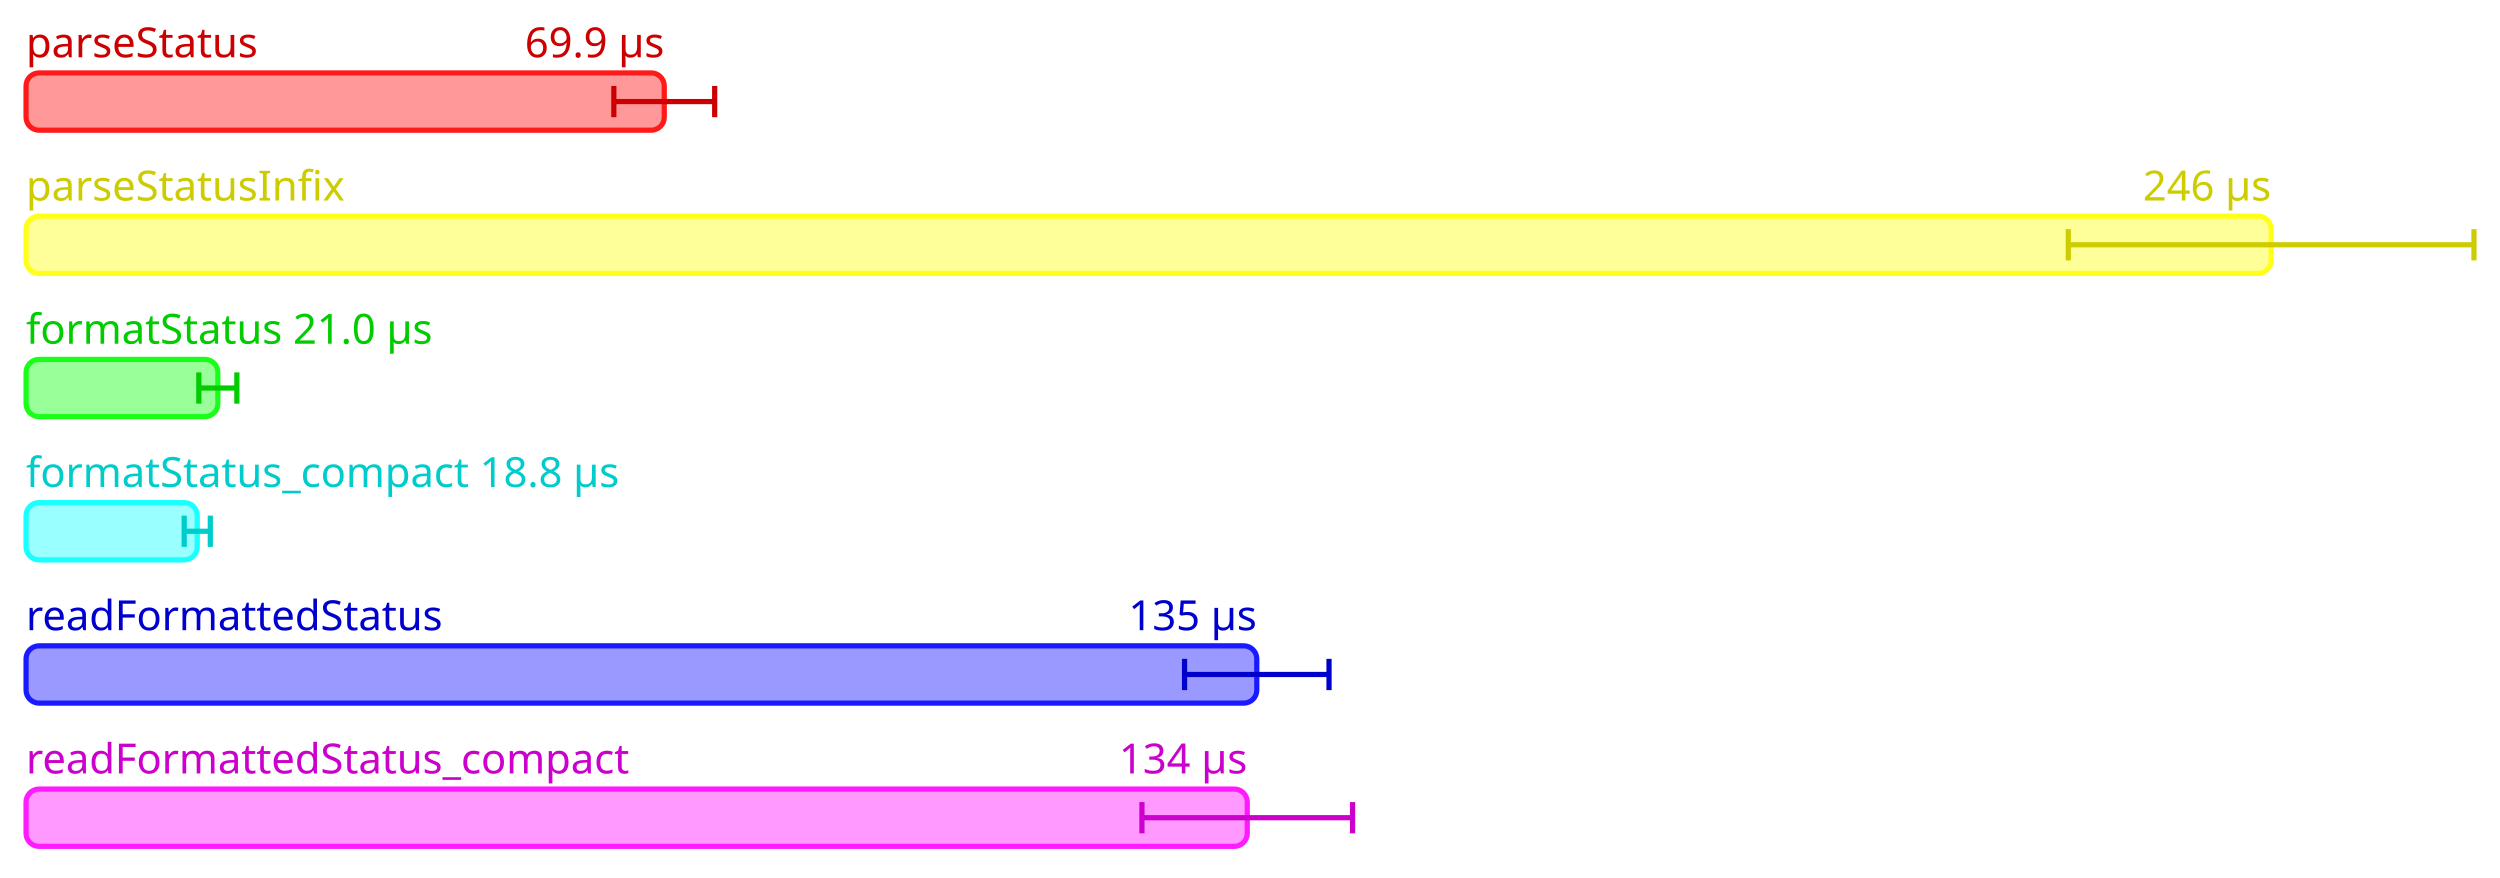
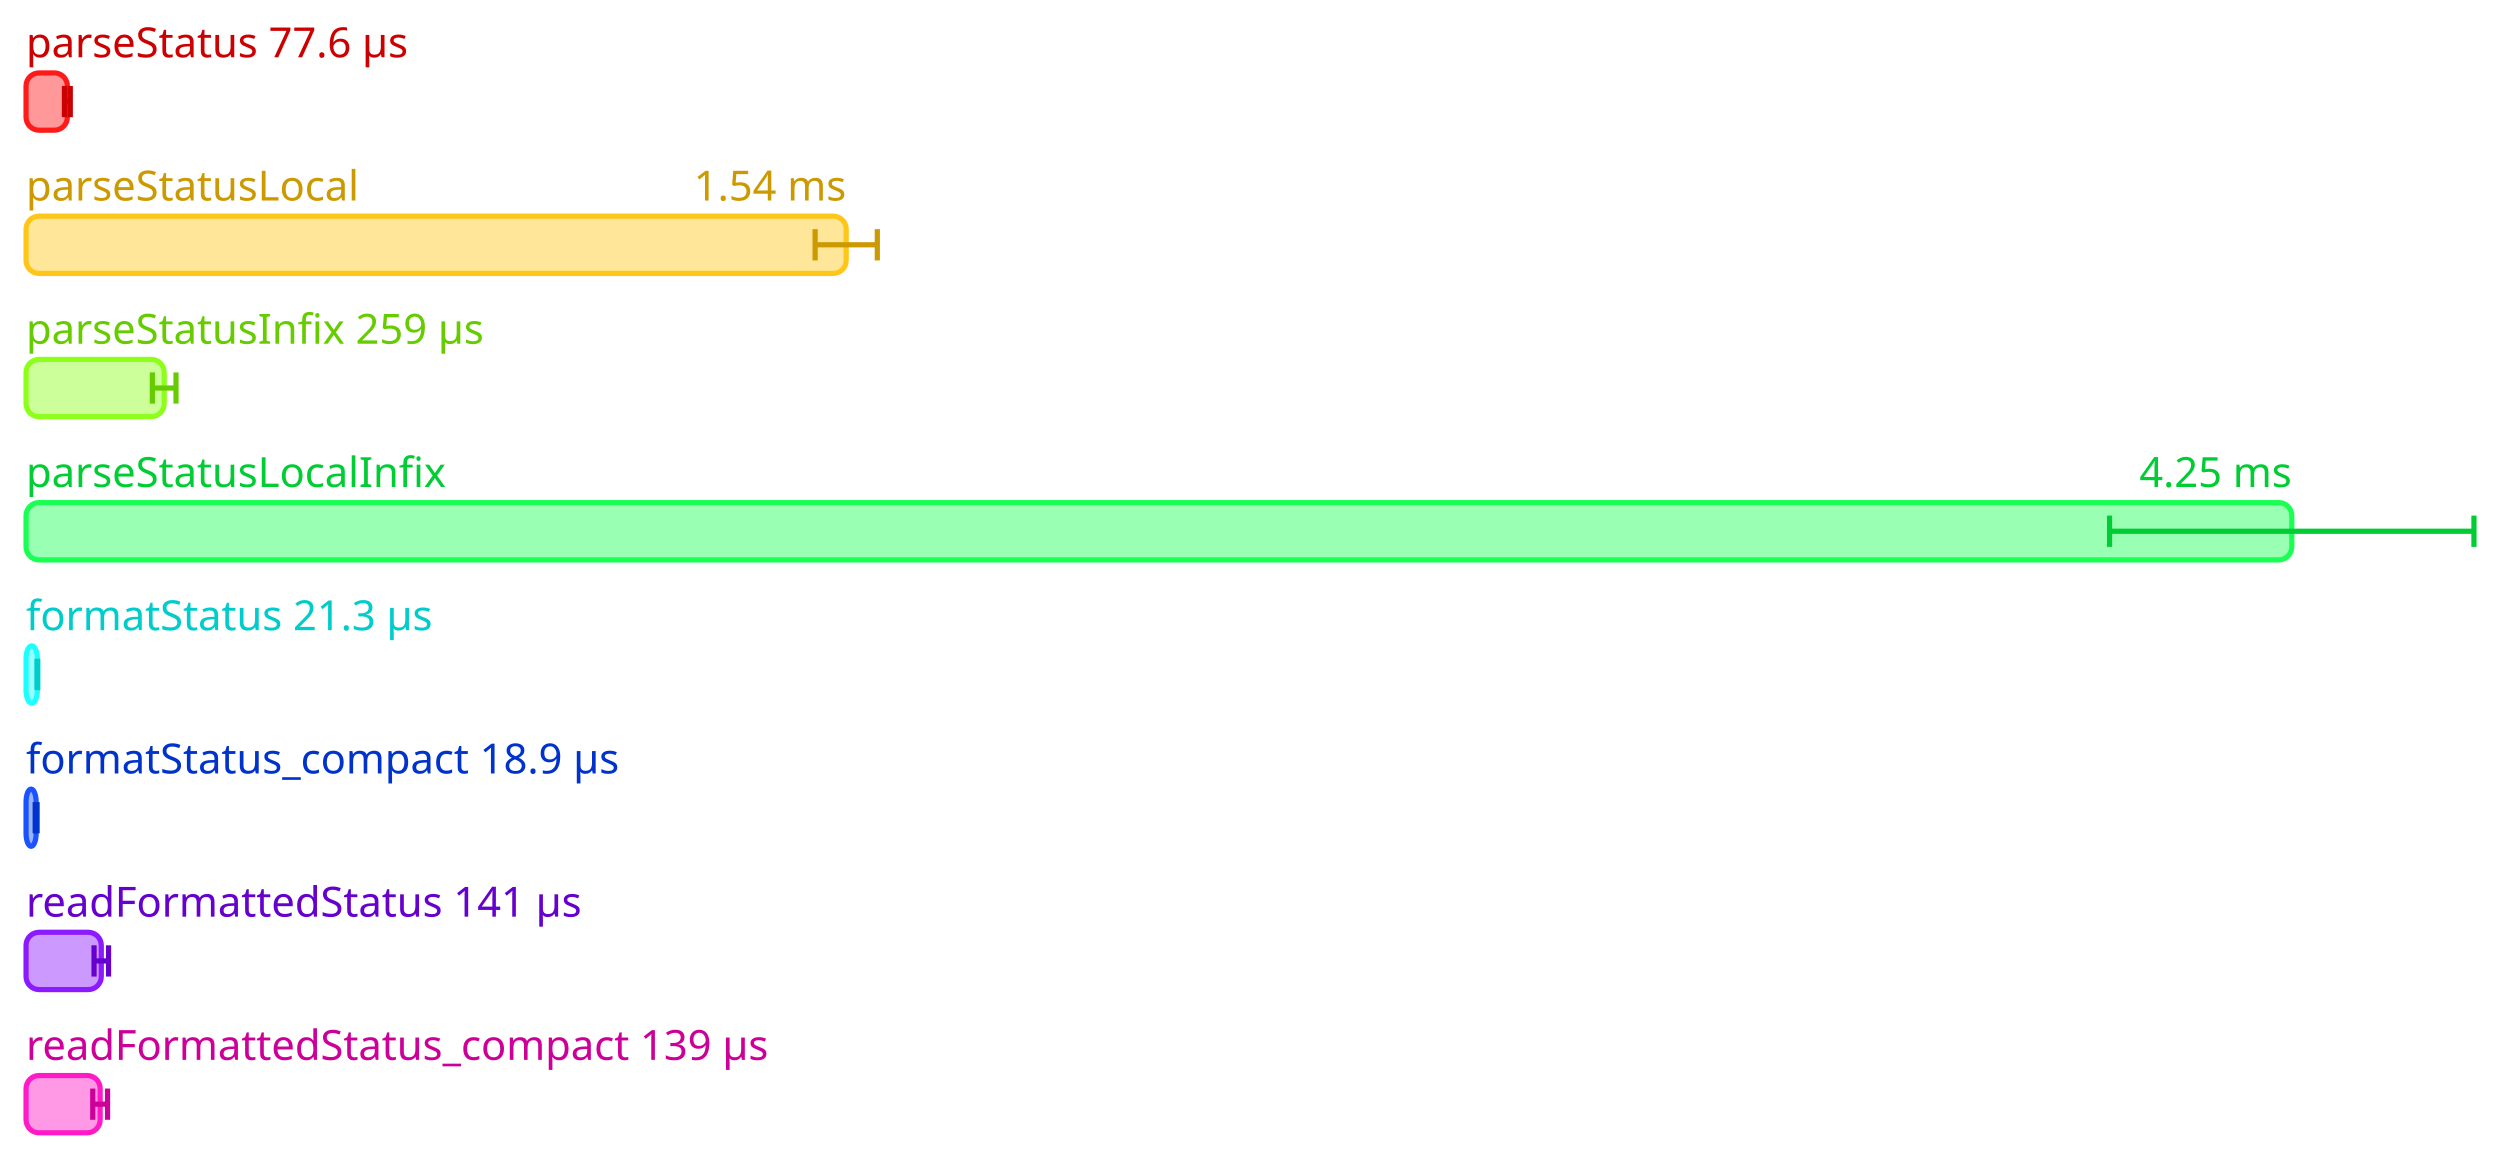
- <svg xmlns="http://www.w3.org/2000/svg" height="337" width="960.0" font-size="16" font-family="sans-serif" stroke-width="2">
+ <svg xmlns="http://www.w3.org/2000/svg" height="447" width="960.0" font-size="16" font-family="sans-serif" stroke-width="2">
  <g transform="translate(10.0 0)">
-     <g fill="hsl(0, 100%, 40%)">
-       <text y="22">parseStatus</text>
-       <text y="22" x="245.079" text-anchor="end">69.9 μs</text>
+     <text fill="hsl(0, 100%, 40%)" y="22">parseStatus 77.6 μs</text>
+     <g>
+       <rect y="28" rx="5" height="22" width="15.866" fill="hsl(0, 100%, 80%)" stroke="hsl(0, 100%, 55%)" />
+       <g stroke="hsl(0, 100%, 40%)">
+         <line x1="14.751" x2="16.982" y1="39" y2="39" />
+         <line x1="14.751" x2="14.751" y1="33" y2="45" />
+         <line x1="16.982" x2="16.982" y1="33" y2="45" />
+       </g>
+     </g>
+     <g fill="hsl(45, 100%, 40%)">
+       <text y="77">parseStatusLocal</text>
+       <text y="77" x="314.945" text-anchor="end">1.54 ms</text>
    </g>
    <g>
-       <rect y="28" rx="5" height="22" width="245.079" fill="hsl(0, 100%, 80%)" stroke="hsl(0, 100%, 55%)" />
-       <g stroke="hsl(0, 100%, 40%)">
-         <line x1="225.719" x2="264.439" y1="39" y2="39" />
-         <line x1="225.719" x2="225.719" y1="33" y2="45" />
-         <line x1="264.439" x2="264.439" y1="33" y2="45" />
+       <rect y="83" rx="5" height="22" width="314.945" fill="hsl(45, 100%, 80%)" stroke="hsl(45, 100%, 55%)" />
+       <g stroke="hsl(45, 100%, 40%)">
+         <line x1="303.003" x2="326.888" y1="94" y2="94" />
+         <line x1="303.003" x2="303.003" y1="88" y2="100" />
+         <line x1="326.888" x2="326.888" y1="88" y2="100" />
      </g>
    </g>
-     <g fill="hsl(60, 100%, 40%)">
-       <text y="77">parseStatusInfix</text>
-       <text y="77" x="862.112" text-anchor="end">246  μs</text>
+     <text fill="hsl(90, 100%, 40%)" y="132">parseStatusInfix 259  μs</text>
+     <g>
+       <rect y="138" rx="5" height="22" width="53.048" fill="hsl(90, 100%, 80%)" stroke="hsl(90, 100%, 55%)" />
+       <g stroke="hsl(90, 100%, 40%)">
+         <line x1="48.509" x2="57.586" y1="149" y2="149" />
+         <line x1="48.509" x2="48.509" y1="143" y2="155" />
+         <line x1="57.586" x2="57.586" y1="143" y2="155" />
+       </g>
+     </g>
+     <g fill="hsl(135, 100%, 40%)">
+       <text y="187">parseStatusLocalInfix</text>
+       <text y="187" x="870.039" text-anchor="end">4.25 ms</text>
    </g>
    <g>
-       <rect y="83" rx="5" height="22" width="862.112" fill="hsl(60, 100%, 80%)" stroke="hsl(60, 100%, 55%)" />
-       <g stroke="hsl(60, 100%, 40%)">
-         <line x1="784.223" x2="940.0" y1="94" y2="94" />
-         <line x1="784.223" x2="784.223" y1="88" y2="100" />
-         <line x1="940.0" x2="940.0" y1="88" y2="100" />
+       <rect y="193" rx="5" height="22" width="870.039" fill="hsl(135, 100%, 80%)" stroke="hsl(135, 100%, 55%)" />
+       <g stroke="hsl(135, 100%, 40%)">
+         <line x1="800.077" x2="940.0" y1="204" y2="204" />
+         <line x1="800.077" x2="800.077" y1="198" y2="210" />
+         <line x1="940.0" x2="940.0" y1="198" y2="210" />
      </g>
    </g>
-     <text fill="hsl(120, 100%, 40%)" y="132">formatStatus 21.0 μs</text>
+     <text fill="hsl(180, 100%, 40%)" y="242">formatStatus 21.3 μs</text>
    <g>
-       <rect y="138" rx="5" height="22" width="73.651" fill="hsl(120, 100%, 80%)" stroke="hsl(120, 100%, 55%)" />
-       <g stroke="hsl(120, 100%, 40%)">
-         <line x1="66.349" x2="80.953" y1="149" y2="149" />
-         <line x1="66.349" x2="66.349" y1="143" y2="155" />
-         <line x1="80.953" x2="80.953" y1="143" y2="155" />
+       <rect y="248" rx="5" height="22" width="4.357" fill="hsl(180, 100%, 80%)" stroke="hsl(180, 100%, 55%)" />
+       <g stroke="hsl(180, 100%, 40%)">
+         <line x1="4.204" x2="4.51" y1="259" y2="259" />
+         <line x1="4.204" x2="4.204" y1="253" y2="265" />
+         <line x1="4.51" x2="4.51" y1="253" y2="265" />
      </g>
    </g>
-     <text fill="hsl(180, 100%, 40%)" y="187">formatStatus_compact 18.8 μs</text>
+     <text fill="hsl(225, 100%, 40%)" y="297">formatStatus_compact 18.9 μs</text>
    <g>
-       <rect y="193" rx="5" height="22" width="65.743" fill="hsl(180, 100%, 80%)" stroke="hsl(180, 100%, 55%)" />
-       <g stroke="hsl(180, 100%, 40%)">
-         <line x1="60.728" x2="70.759" y1="204" y2="204" />
-         <line x1="60.728" x2="60.728" y1="198" y2="210" />
-         <line x1="70.759" x2="70.759" y1="198" y2="210" />
+       <rect y="303" rx="5" height="22" width="3.875" fill="hsl(225, 100%, 80%)" stroke="hsl(225, 100%, 55%)" />
+       <g stroke="hsl(225, 100%, 40%)">
+         <line x1="3.515" x2="4.235" y1="314" y2="314" />
+         <line x1="3.515" x2="3.515" y1="308" y2="320" />
+         <line x1="4.235" x2="4.235" y1="308" y2="320" />
      </g>
    </g>
-     <g fill="hsl(240, 100%, 40%)">
-       <text y="242">readFormattedStatus</text>
-       <text y="242" x="472.607" text-anchor="end">135  μs</text>
-     </g>
+     <text fill="hsl(270, 100%, 40%)" y="352">readFormattedStatus 141  μs</text>
    <g>
-       <rect y="248" rx="5" height="22" width="472.607" fill="hsl(240, 100%, 80%)" stroke="hsl(240, 100%, 55%)" />
-       <g stroke="hsl(240, 100%, 40%)">
-         <line x1="444.871" x2="500.343" y1="259" y2="259" />
-         <line x1="444.871" x2="444.871" y1="253" y2="265" />
-         <line x1="500.343" x2="500.343" y1="253" y2="265" />
+       <rect y="358" rx="5" height="22" width="28.898" fill="hsl(270, 100%, 80%)" stroke="hsl(270, 100%, 55%)" />
+       <g stroke="hsl(270, 100%, 40%)">
+         <line x1="26.116" x2="31.681" y1="369" y2="369" />
+         <line x1="26.116" x2="26.116" y1="363" y2="375" />
+         <line x1="31.681" x2="31.681" y1="363" y2="375" />
      </g>
    </g>
-     <g fill="hsl(300, 100%, 40%)">
-       <text y="297">readFormattedStatus_compact</text>
-       <text y="297" x="468.947" text-anchor="end">134  μs</text>
-     </g>
+     <text fill="hsl(315, 100%, 40%)" y="407">readFormattedStatus_compact 139  μs</text>
    <g>
-       <rect y="303" rx="5" height="22" width="468.947" fill="hsl(300, 100%, 80%)" stroke="hsl(300, 100%, 55%)" />
-       <g stroke="hsl(300, 100%, 40%)">
-         <line x1="428.511" x2="509.382" y1="314" y2="314" />
-         <line x1="428.511" x2="428.511" y1="308" y2="320" />
-         <line x1="509.382" x2="509.382" y1="308" y2="320" />
+       <rect y="413" rx="5" height="22" width="28.46" fill="hsl(315, 100%, 80%)" stroke="hsl(315, 100%, 55%)" />
+       <g stroke="hsl(315, 100%, 40%)">
+         <line x1="25.622" x2="31.298" y1="424" y2="424" />
+         <line x1="25.622" x2="25.622" y1="418" y2="430" />
+         <line x1="31.298" x2="31.298" y1="418" y2="430" />
      </g>
    </g>
  </g>
</svg>
